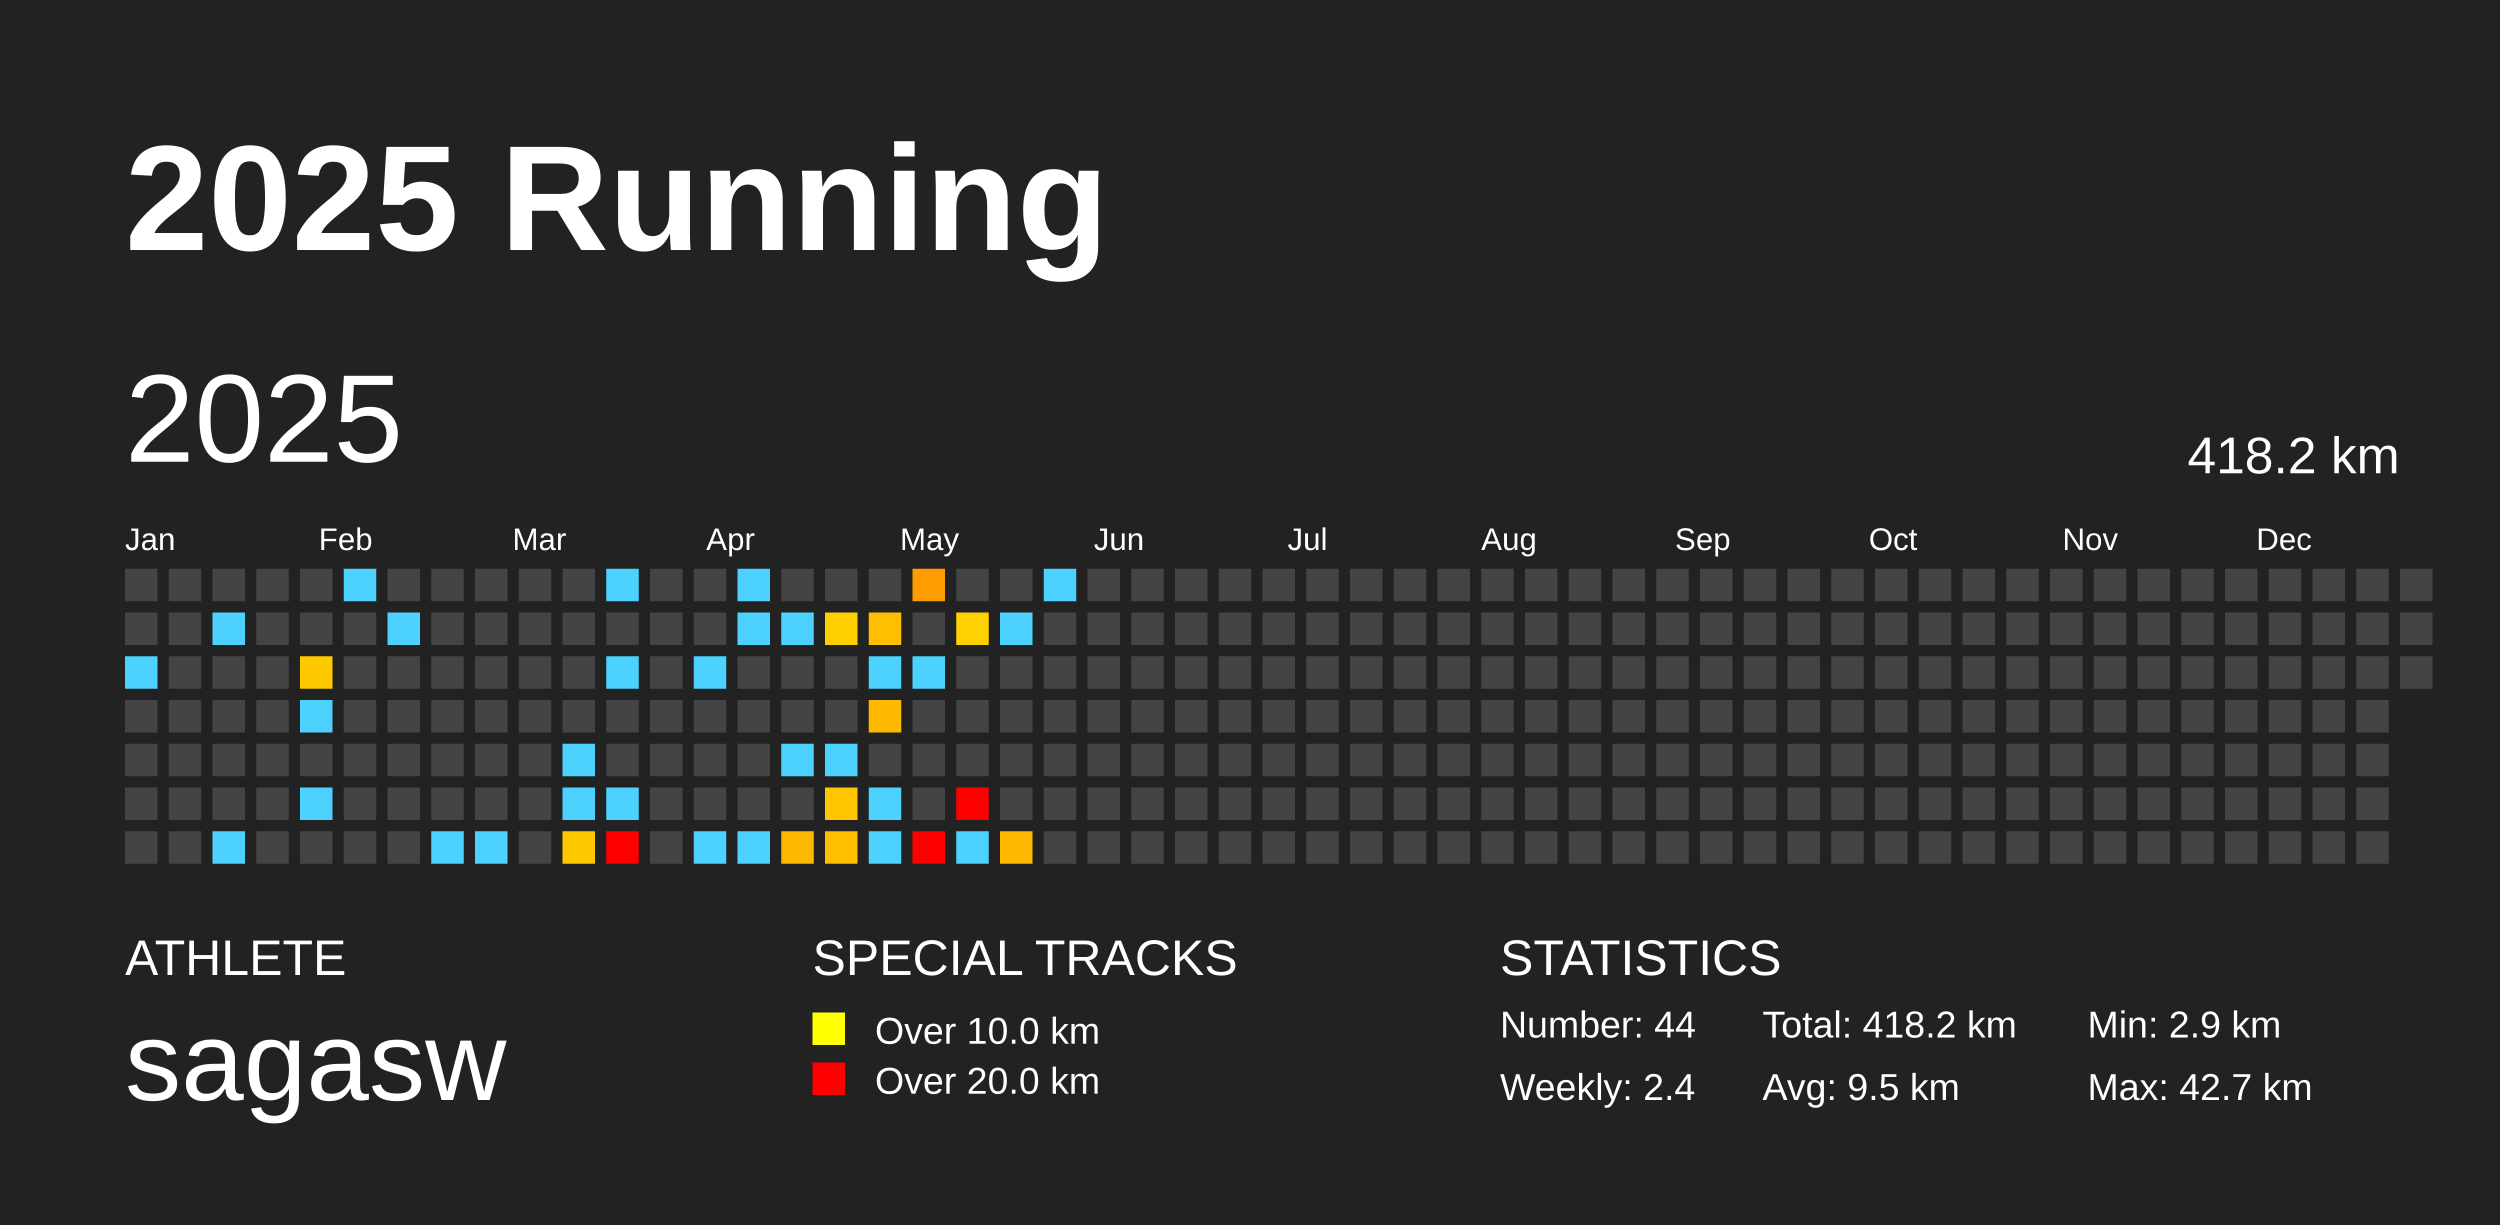
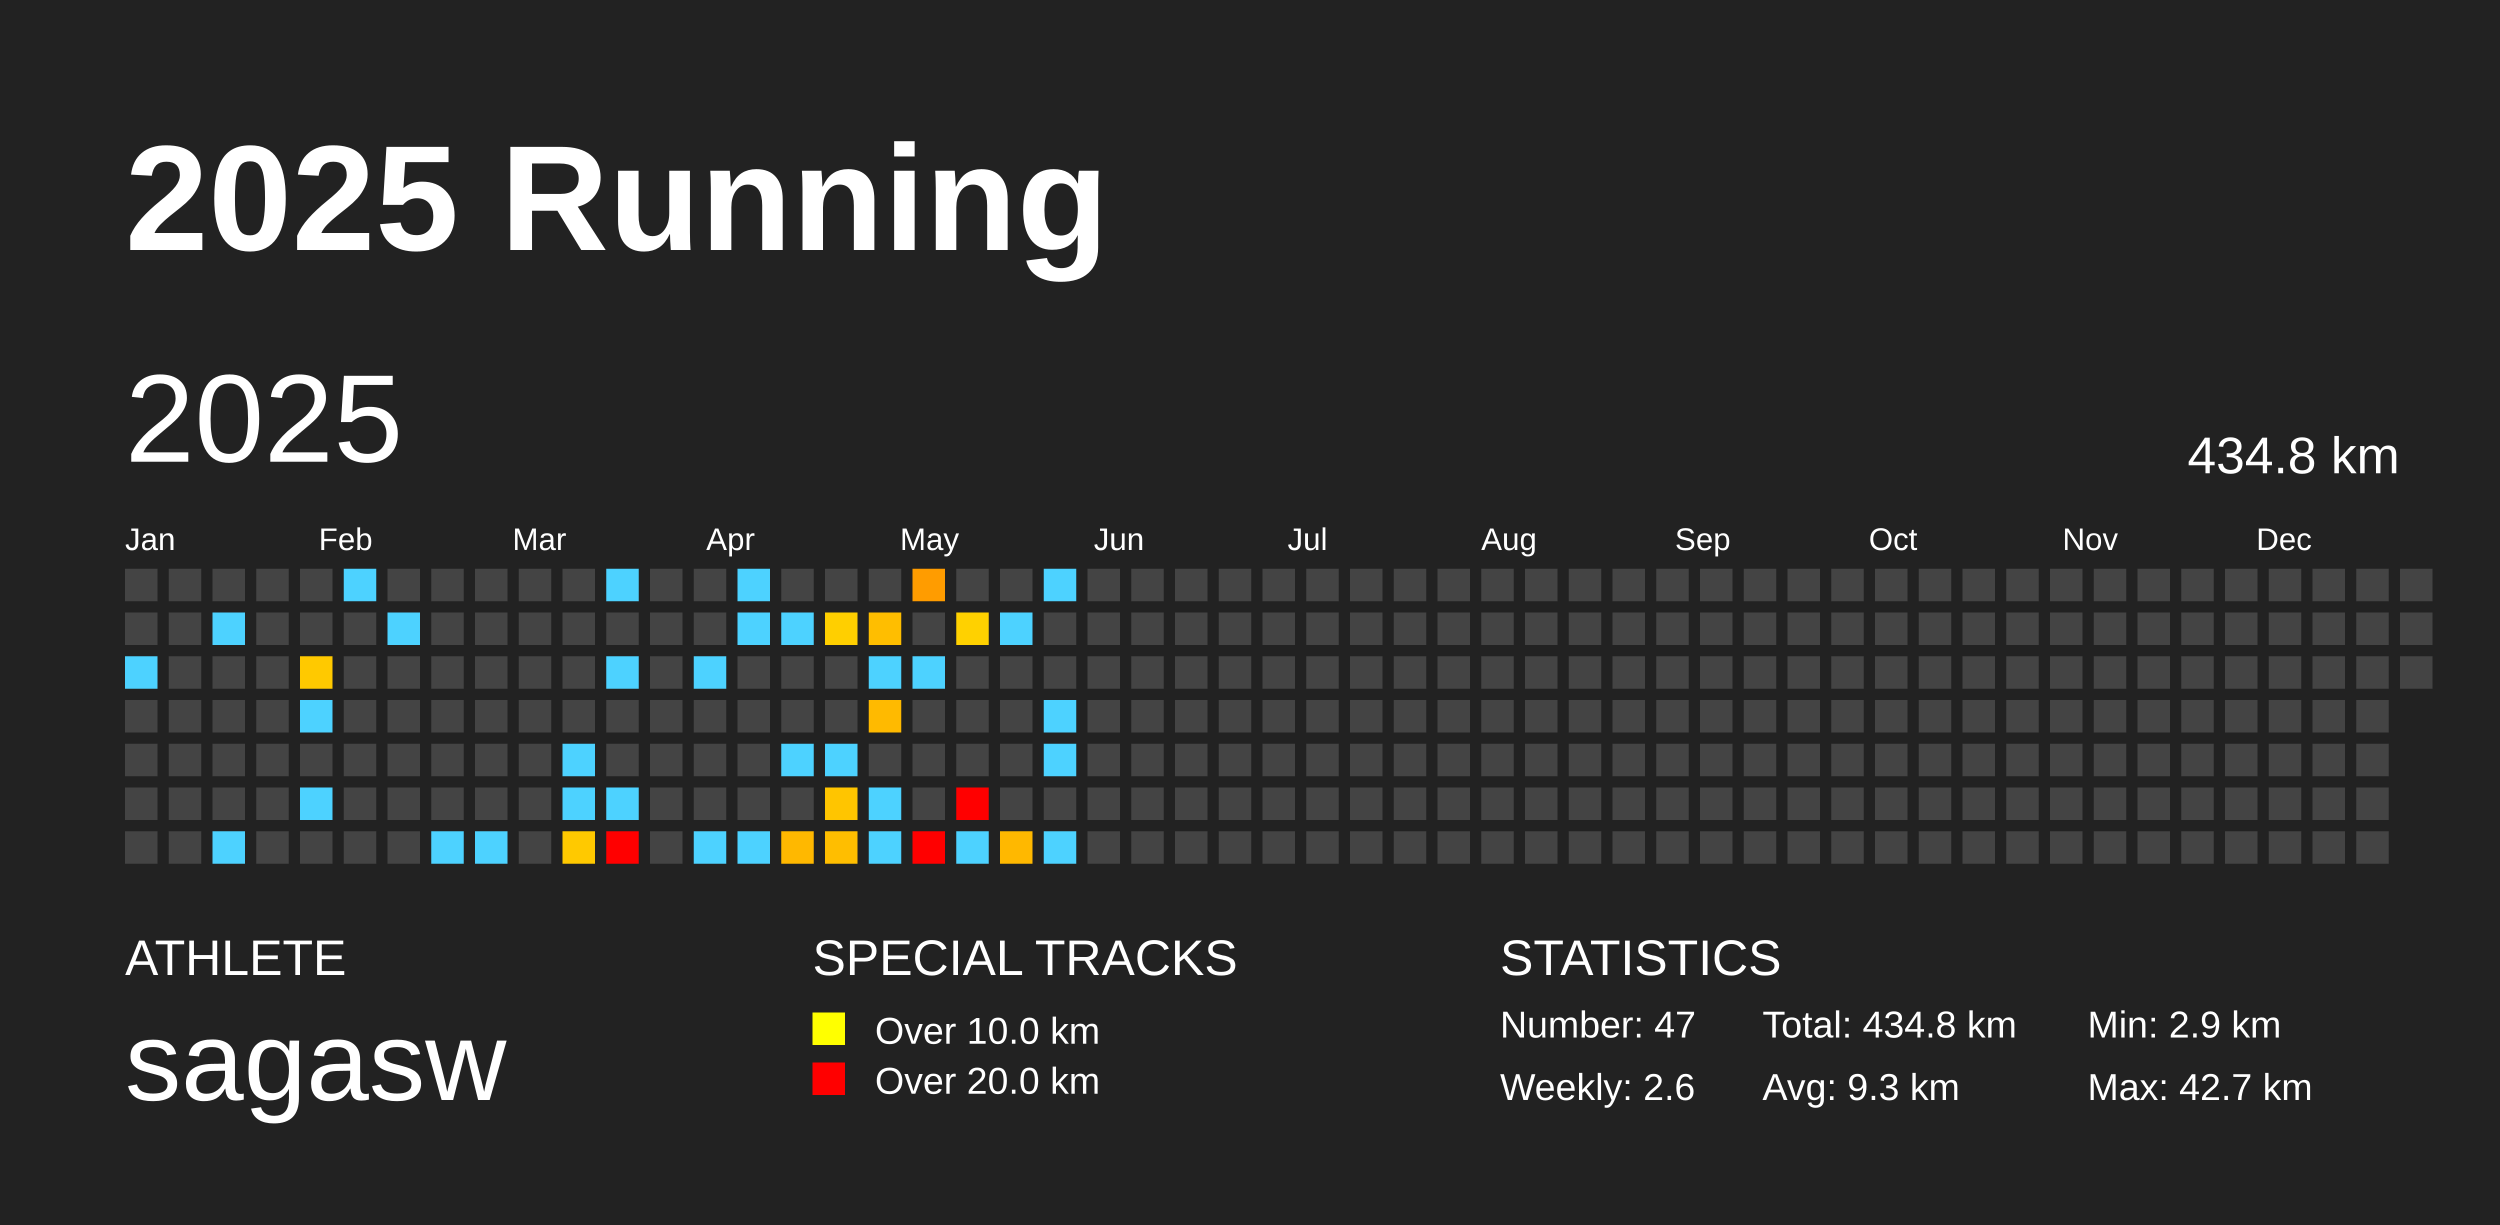
<svg xmlns="http://www.w3.org/2000/svg" baseProfile="full" height="98mm" version="1.1" viewBox="0,0,200,98" width="200mm">
  <defs />
  <rect fill="#222222" height="98" width="200" x="0" y="0" />
  <text fill="#FFFFFF" style="font-size:12px; font-family:Arial; font-weight:bold;" x="10" y="20">2025 Running</text>
  <text fill="#FFFFFF" style="font-size:4px; font-family:Arial" x="10" y="78">ATHLETE</text>
  <text fill="#FFFFFF" style="font-size:9px; font-family:Arial" x="10" y="88">sagasw</text>
  <text fill="#FFFFFF" style="font-size:4px; font-family:Arial" x="65" y="78">SPECIAL TRACKS</text>
  <rect fill="yellow" height="2.6" width="2.6" x="65" y="81" />
  <text fill="#FFFFFF" style="font-size:3px; font-family:Arial" x="70" y="83.5">Over 10.0 km</text>
  <rect fill="red" height="2.6" width="2.6" x="65" y="85" />
  <text fill="#FFFFFF" style="font-size:3px; font-family:Arial" x="70" y="87.5">Over 20.0 km</text>
  <text fill="#FFFFFF" style="font-size:4px; font-family:Arial" x="120" y="78">STATISTICS</text>
-   <text fill="#FFFFFF" style="font-size:3px; font-family:Arial" x="120" y="83">Number: 44</text>
-   <text fill="#FFFFFF" style="font-size:3px; font-family:Arial" x="120" y="88">Weekly: 2.4</text>
-   <text fill="#FFFFFF" style="font-size:3px; font-family:Arial" x="141" y="83">Total: 418.2 km</text>
-   <text fill="#FFFFFF" style="font-size:3px; font-family:Arial" x="141" y="88">Avg: 9.5 km</text>
+   <text fill="#FFFFFF" style="font-size:3px; font-family:Arial" x="120" y="83">Number: 47</text>
+   <text fill="#FFFFFF" style="font-size:3px; font-family:Arial" x="120" y="88">Weekly: 2.6</text>
+   <text fill="#FFFFFF" style="font-size:3px; font-family:Arial" x="141" y="83">Total: 434.8 km</text>
+   <text fill="#FFFFFF" style="font-size:3px; font-family:Arial" x="141" y="88">Avg: 9.3 km</text>
  <text fill="#FFFFFF" style="font-size:3px; font-family:Arial" x="167" y="83">Min: 2.9 km</text>
  <text fill="#FFFFFF" style="font-size:3px; font-family:Arial" x="167" y="88">Max: 42.7 km</text>
  <text dominant-baseline="hanging" fill="#FFFFFF" style="font-size:10.0px; font-family:Arial;" x="10" y="30">2025</text>
-   <text dominant-baseline="hanging" fill="#FFFFFF" style="font-size:4.125px; font-family:Arial;" x="175" y="35">418.2 km</text>
+   <text dominant-baseline="hanging" fill="#FFFFFF" style="font-size:4.125px; font-family:Arial;" x="175" y="35">434.8 km</text>
  <text fill="#FFFFFF" style="font-size:2.5px; font-family:Arial" x="10.0" y="44">Jan</text>
  <text fill="#FFFFFF" style="font-size:2.5px; font-family:Arial" x="25.5" y="44">Feb</text>
  <text fill="#FFFFFF" style="font-size:2.5px; font-family:Arial" x="41.0" y="44">Mar</text>
  <text fill="#FFFFFF" style="font-size:2.5px; font-family:Arial" x="56.5" y="44">Apr</text>
  <text fill="#FFFFFF" style="font-size:2.5px; font-family:Arial" x="72.0" y="44">May</text>
  <text fill="#FFFFFF" style="font-size:2.5px; font-family:Arial" x="87.5" y="44">Jun</text>
  <text fill="#FFFFFF" style="font-size:2.5px; font-family:Arial" x="103.0" y="44">Jul</text>
  <text fill="#FFFFFF" style="font-size:2.5px; font-family:Arial" x="118.5" y="44">Aug</text>
  <text fill="#FFFFFF" style="font-size:2.5px; font-family:Arial" x="134.0" y="44">Sep</text>
  <text fill="#FFFFFF" style="font-size:2.5px; font-family:Arial" x="149.5" y="44">Oct</text>
  <text fill="#FFFFFF" style="font-size:2.5px; font-family:Arial" x="165.0" y="44">Nov</text>
  <text fill="#FFFFFF" style="font-size:2.5px; font-family:Arial" x="180.5" y="44">Dec</text>
  <rect fill="#444444" height="2.6" width="2.6" x="10.0" y="45.5" />
  <rect fill="#444444" height="2.6" width="2.6" x="10.0" y="49.0" />
  <rect fill="#4dd2ff" height="2.6" width="2.6" x="10.0" y="52.5" />
  <rect fill="#444444" height="2.6" width="2.6" x="10.0" y="56.0" />
  <rect fill="#444444" height="2.6" width="2.6" x="10.0" y="59.5" />
  <rect fill="#444444" height="2.6" width="2.6" x="10.0" y="63.0" />
  <rect fill="#444444" height="2.6" width="2.6" x="10.0" y="66.5" />
  <rect fill="#444444" height="2.6" width="2.6" x="13.5" y="45.5" />
  <rect fill="#444444" height="2.6" width="2.6" x="13.5" y="49.0" />
  <rect fill="#444444" height="2.6" width="2.6" x="13.5" y="52.5" />
  <rect fill="#444444" height="2.6" width="2.6" x="13.5" y="56.0" />
  <rect fill="#444444" height="2.6" width="2.6" x="13.5" y="59.5" />
  <rect fill="#444444" height="2.6" width="2.6" x="13.5" y="63.0" />
  <rect fill="#444444" height="2.6" width="2.6" x="13.5" y="66.5" />
  <rect fill="#444444" height="2.6" width="2.6" x="17.0" y="45.5" />
  <rect fill="#4dd2ff" height="2.6" width="2.6" x="17.0" y="49.0" />
  <rect fill="#444444" height="2.6" width="2.6" x="17.0" y="52.5" />
  <rect fill="#444444" height="2.6" width="2.6" x="17.0" y="56.0" />
  <rect fill="#444444" height="2.6" width="2.6" x="17.0" y="59.5" />
  <rect fill="#444444" height="2.6" width="2.6" x="17.0" y="63.0" />
  <rect fill="#4dd2ff" height="2.6" width="2.6" x="17.0" y="66.5" />
  <rect fill="#444444" height="2.6" width="2.6" x="20.5" y="45.5" />
  <rect fill="#444444" height="2.6" width="2.6" x="20.5" y="49.0" />
  <rect fill="#444444" height="2.6" width="2.6" x="20.5" y="52.5" />
  <rect fill="#444444" height="2.6" width="2.6" x="20.5" y="56.0" />
  <rect fill="#444444" height="2.6" width="2.6" x="20.5" y="59.5" />
  <rect fill="#444444" height="2.6" width="2.6" x="20.5" y="63.0" />
  <rect fill="#444444" height="2.6" width="2.6" x="20.5" y="66.5" />
  <rect fill="#444444" height="2.6" width="2.6" x="24.0" y="45.5" />
  <rect fill="#444444" height="2.6" width="2.6" x="24.0" y="49.0" />
  <rect fill="#ffc900" height="2.6" width="2.6" x="24.0" y="52.5" />
  <rect fill="#4dd2ff" height="2.6" width="2.6" x="24.0" y="56.0" />
  <rect fill="#444444" height="2.6" width="2.6" x="24.0" y="59.5" />
  <rect fill="#4dd2ff" height="2.6" width="2.6" x="24.0" y="63.0" />
  <rect fill="#444444" height="2.6" width="2.6" x="24.0" y="66.5" />
  <rect fill="#4dd2ff" height="2.6" width="2.6" x="27.5" y="45.5" />
  <rect fill="#444444" height="2.6" width="2.6" x="27.5" y="49.0" />
  <rect fill="#444444" height="2.6" width="2.6" x="27.5" y="52.5" />
  <rect fill="#444444" height="2.6" width="2.6" x="27.5" y="56.0" />
  <rect fill="#444444" height="2.6" width="2.6" x="27.5" y="59.5" />
  <rect fill="#444444" height="2.6" width="2.6" x="27.5" y="63.0" />
  <rect fill="#444444" height="2.6" width="2.6" x="27.5" y="66.5" />
  <rect fill="#444444" height="2.6" width="2.6" x="31.0" y="45.5" />
  <rect fill="#4dd2ff" height="2.6" width="2.6" x="31.0" y="49.0" />
  <rect fill="#444444" height="2.6" width="2.6" x="31.0" y="52.5" />
  <rect fill="#444444" height="2.6" width="2.6" x="31.0" y="56.0" />
  <rect fill="#444444" height="2.6" width="2.6" x="31.0" y="59.5" />
  <rect fill="#444444" height="2.6" width="2.6" x="31.0" y="63.0" />
  <rect fill="#444444" height="2.6" width="2.6" x="31.0" y="66.5" />
  <rect fill="#444444" height="2.6" width="2.6" x="34.5" y="45.5" />
  <rect fill="#444444" height="2.6" width="2.6" x="34.5" y="49.0" />
  <rect fill="#444444" height="2.6" width="2.6" x="34.5" y="52.5" />
  <rect fill="#444444" height="2.6" width="2.6" x="34.5" y="56.0" />
  <rect fill="#444444" height="2.6" width="2.6" x="34.5" y="59.5" />
  <rect fill="#444444" height="2.6" width="2.6" x="34.5" y="63.0" />
  <rect fill="#4dd2ff" height="2.6" width="2.6" x="34.5" y="66.5" />
  <rect fill="#444444" height="2.6" width="2.6" x="38.0" y="45.5" />
  <rect fill="#444444" height="2.6" width="2.6" x="38.0" y="49.0" />
  <rect fill="#444444" height="2.6" width="2.6" x="38.0" y="52.5" />
  <rect fill="#444444" height="2.6" width="2.6" x="38.0" y="56.0" />
  <rect fill="#444444" height="2.6" width="2.6" x="38.0" y="59.5" />
  <rect fill="#444444" height="2.6" width="2.6" x="38.0" y="63.0" />
  <rect fill="#4dd2ff" height="2.6" width="2.6" x="38.0" y="66.5" />
  <rect fill="#444444" height="2.6" width="2.6" x="41.5" y="45.5" />
  <rect fill="#444444" height="2.6" width="2.6" x="41.5" y="49.0" />
  <rect fill="#444444" height="2.6" width="2.6" x="41.5" y="52.5" />
  <rect fill="#444444" height="2.6" width="2.6" x="41.5" y="56.0" />
  <rect fill="#444444" height="2.6" width="2.6" x="41.5" y="59.5" />
  <rect fill="#444444" height="2.6" width="2.6" x="41.5" y="63.0" />
  <rect fill="#444444" height="2.6" width="2.6" x="41.5" y="66.5" />
  <rect fill="#444444" height="2.6" width="2.6" x="45.0" y="45.5" />
  <rect fill="#444444" height="2.6" width="2.6" x="45.0" y="49.0" />
  <rect fill="#444444" height="2.6" width="2.6" x="45.0" y="52.5" />
  <rect fill="#444444" height="2.6" width="2.6" x="45.0" y="56.0" />
  <rect fill="#4dd2ff" height="2.6" width="2.6" x="45.0" y="59.5" />
  <rect fill="#4dd2ff" height="2.6" width="2.6" x="45.0" y="63.0" />
  <rect fill="#ffc900" height="2.6" width="2.6" x="45.0" y="66.5" />
  <rect fill="#4dd2ff" height="2.6" width="2.6" x="48.5" y="45.5" />
  <rect fill="#444444" height="2.6" width="2.6" x="48.5" y="49.0" />
  <rect fill="#4dd2ff" height="2.6" width="2.6" x="48.5" y="52.5" />
  <rect fill="#444444" height="2.6" width="2.6" x="48.5" y="56.0" />
  <rect fill="#444444" height="2.6" width="2.6" x="48.5" y="59.5" />
  <rect fill="#4dd2ff" height="2.6" width="2.6" x="48.5" y="63.0" />
  <rect fill="red" height="2.6" width="2.6" x="48.5" y="66.5" />
  <rect fill="#444444" height="2.6" width="2.6" x="52.0" y="45.5" />
  <rect fill="#444444" height="2.6" width="2.6" x="52.0" y="49.0" />
  <rect fill="#444444" height="2.6" width="2.6" x="52.0" y="52.5" />
  <rect fill="#444444" height="2.6" width="2.6" x="52.0" y="56.0" />
  <rect fill="#444444" height="2.6" width="2.6" x="52.0" y="59.5" />
  <rect fill="#444444" height="2.6" width="2.6" x="52.0" y="63.0" />
  <rect fill="#444444" height="2.6" width="2.6" x="52.0" y="66.5" />
  <rect fill="#444444" height="2.6" width="2.6" x="55.5" y="45.5" />
  <rect fill="#444444" height="2.6" width="2.6" x="55.5" y="49.0" />
  <rect fill="#4dd2ff" height="2.6" width="2.6" x="55.5" y="52.5" />
  <rect fill="#444444" height="2.6" width="2.6" x="55.5" y="56.0" />
  <rect fill="#444444" height="2.6" width="2.6" x="55.5" y="59.5" />
  <rect fill="#444444" height="2.6" width="2.6" x="55.5" y="63.0" />
  <rect fill="#4dd2ff" height="2.6" width="2.6" x="55.5" y="66.5" />
  <rect fill="#4dd2ff" height="2.6" width="2.6" x="59.0" y="45.5" />
  <rect fill="#4dd2ff" height="2.6" width="2.6" x="59.0" y="49.0" />
  <rect fill="#444444" height="2.6" width="2.6" x="59.0" y="52.5" />
  <rect fill="#444444" height="2.6" width="2.6" x="59.0" y="56.0" />
  <rect fill="#444444" height="2.6" width="2.6" x="59.0" y="59.5" />
  <rect fill="#444444" height="2.6" width="2.6" x="59.0" y="63.0" />
  <rect fill="#4dd2ff" height="2.6" width="2.6" x="59.0" y="66.5" />
  <rect fill="#444444" height="2.6" width="2.6" x="62.5" y="45.5" />
  <rect fill="#4dd2ff" height="2.6" width="2.6" x="62.5" y="49.0" />
  <rect fill="#444444" height="2.6" width="2.6" x="62.5" y="52.5" />
  <rect fill="#444444" height="2.6" width="2.6" x="62.5" y="56.0" />
  <rect fill="#4dd2ff" height="2.6" width="2.6" x="62.5" y="59.5" />
  <rect fill="#444444" height="2.6" width="2.6" x="62.5" y="63.0" />
  <rect fill="#ffb800" height="2.6" width="2.6" x="62.5" y="66.5" />
  <rect fill="#444444" height="2.6" width="2.6" x="66.0" y="45.5" />
  <rect fill="#ffcf00" height="2.6" width="2.6" x="66.0" y="49.0" />
  <rect fill="#444444" height="2.6" width="2.6" x="66.0" y="52.5" />
  <rect fill="#444444" height="2.6" width="2.6" x="66.0" y="56.0" />
  <rect fill="#4dd2ff" height="2.6" width="2.6" x="66.0" y="59.5" />
  <rect fill="#ffc500" height="2.6" width="2.6" x="66.0" y="63.0" />
  <rect fill="#ffbe00" height="2.6" width="2.6" x="66.0" y="66.5" />
  <rect fill="#444444" height="2.6" width="2.6" x="69.5" y="45.5" />
  <rect fill="#ffbe00" height="2.6" width="2.6" x="69.5" y="49.0" />
  <rect fill="#4dd2ff" height="2.6" width="2.6" x="69.5" y="52.5" />
  <rect fill="#ffba00" height="2.6" width="2.6" x="69.5" y="56.0" />
  <rect fill="#444444" height="2.6" width="2.6" x="69.5" y="59.5" />
  <rect fill="#4dd2ff" height="2.6" width="2.6" x="69.5" y="63.0" />
  <rect fill="#4dd2ff" height="2.6" width="2.6" x="69.5" y="66.5" />
  <rect fill="#ff9c00" height="2.6" width="2.6" x="73.0" y="45.5" />
  <rect fill="#444444" height="2.6" width="2.6" x="73.0" y="49.0" />
  <rect fill="#4dd2ff" height="2.6" width="2.6" x="73.0" y="52.5" />
  <rect fill="#444444" height="2.6" width="2.6" x="73.0" y="56.0" />
  <rect fill="#444444" height="2.6" width="2.6" x="73.0" y="59.5" />
  <rect fill="#444444" height="2.6" width="2.6" x="73.0" y="63.0" />
  <rect fill="red" height="2.6" width="2.6" x="73.0" y="66.5" />
  <rect fill="#444444" height="2.6" width="2.6" x="76.5" y="45.5" />
  <rect fill="#ffd100" height="2.6" width="2.6" x="76.5" y="49.0" />
  <rect fill="#444444" height="2.6" width="2.6" x="76.5" y="52.5" />
  <rect fill="#444444" height="2.6" width="2.6" x="76.5" y="56.0" />
  <rect fill="#444444" height="2.6" width="2.6" x="76.5" y="59.5" />
  <rect fill="red" height="2.6" width="2.6" x="76.5" y="63.0" />
  <rect fill="#4dd2ff" height="2.6" width="2.6" x="76.5" y="66.5" />
  <rect fill="#444444" height="2.6" width="2.6" x="80.0" y="45.5" />
  <rect fill="#4dd2ff" height="2.6" width="2.6" x="80.0" y="49.0" />
  <rect fill="#444444" height="2.6" width="2.6" x="80.0" y="52.5" />
  <rect fill="#444444" height="2.6" width="2.6" x="80.0" y="56.0" />
  <rect fill="#444444" height="2.6" width="2.6" x="80.0" y="59.5" />
  <rect fill="#444444" height="2.6" width="2.6" x="80.0" y="63.0" />
  <rect fill="#ffb800" height="2.6" width="2.6" x="80.0" y="66.5" />
  <rect fill="#4dd2ff" height="2.6" width="2.6" x="83.5" y="45.5" />
  <rect fill="#444444" height="2.6" width="2.6" x="83.5" y="49.0" />
  <rect fill="#444444" height="2.6" width="2.6" x="83.5" y="52.5" />
-   <rect fill="#444444" height="2.6" width="2.6" x="83.5" y="56.0" />
-   <rect fill="#444444" height="2.6" width="2.6" x="83.5" y="59.5" />
+   <rect fill="#4dd2ff" height="2.6" width="2.6" x="83.5" y="56.0" />
+   <rect fill="#4dd2ff" height="2.6" width="2.6" x="83.5" y="59.5" />
  <rect fill="#444444" height="2.6" width="2.6" x="83.5" y="63.0" />
-   <rect fill="#444444" height="2.6" width="2.6" x="83.5" y="66.5" />
+   <rect fill="#4dd2ff" height="2.6" width="2.6" x="83.5" y="66.5" />
  <rect fill="#444444" height="2.6" width="2.6" x="87.0" y="45.5" />
  <rect fill="#444444" height="2.6" width="2.6" x="87.0" y="49.0" />
  <rect fill="#444444" height="2.6" width="2.6" x="87.0" y="52.5" />
  <rect fill="#444444" height="2.6" width="2.6" x="87.0" y="56.0" />
  <rect fill="#444444" height="2.6" width="2.6" x="87.0" y="59.5" />
  <rect fill="#444444" height="2.6" width="2.6" x="87.0" y="63.0" />
  <rect fill="#444444" height="2.6" width="2.6" x="87.0" y="66.5" />
  <rect fill="#444444" height="2.6" width="2.6" x="90.5" y="45.5" />
  <rect fill="#444444" height="2.6" width="2.6" x="90.5" y="49.0" />
  <rect fill="#444444" height="2.6" width="2.6" x="90.5" y="52.5" />
  <rect fill="#444444" height="2.6" width="2.6" x="90.5" y="56.0" />
  <rect fill="#444444" height="2.6" width="2.6" x="90.5" y="59.5" />
  <rect fill="#444444" height="2.6" width="2.6" x="90.5" y="63.0" />
  <rect fill="#444444" height="2.6" width="2.6" x="90.5" y="66.5" />
  <rect fill="#444444" height="2.6" width="2.6" x="94.0" y="45.5" />
  <rect fill="#444444" height="2.6" width="2.6" x="94.0" y="49.0" />
  <rect fill="#444444" height="2.6" width="2.6" x="94.0" y="52.5" />
  <rect fill="#444444" height="2.6" width="2.6" x="94.0" y="56.0" />
  <rect fill="#444444" height="2.6" width="2.6" x="94.0" y="59.5" />
  <rect fill="#444444" height="2.6" width="2.6" x="94.0" y="63.0" />
  <rect fill="#444444" height="2.6" width="2.6" x="94.0" y="66.5" />
  <rect fill="#444444" height="2.6" width="2.6" x="97.5" y="45.5" />
  <rect fill="#444444" height="2.6" width="2.6" x="97.5" y="49.0" />
  <rect fill="#444444" height="2.6" width="2.6" x="97.5" y="52.5" />
  <rect fill="#444444" height="2.6" width="2.6" x="97.5" y="56.0" />
  <rect fill="#444444" height="2.6" width="2.6" x="97.5" y="59.5" />
  <rect fill="#444444" height="2.6" width="2.6" x="97.5" y="63.0" />
  <rect fill="#444444" height="2.6" width="2.6" x="97.5" y="66.5" />
  <rect fill="#444444" height="2.6" width="2.6" x="101.0" y="45.5" />
  <rect fill="#444444" height="2.6" width="2.6" x="101.0" y="49.0" />
  <rect fill="#444444" height="2.6" width="2.6" x="101.0" y="52.5" />
  <rect fill="#444444" height="2.6" width="2.6" x="101.0" y="56.0" />
  <rect fill="#444444" height="2.6" width="2.6" x="101.0" y="59.5" />
  <rect fill="#444444" height="2.6" width="2.6" x="101.0" y="63.0" />
  <rect fill="#444444" height="2.6" width="2.6" x="101.0" y="66.5" />
  <rect fill="#444444" height="2.6" width="2.6" x="104.5" y="45.5" />
  <rect fill="#444444" height="2.6" width="2.6" x="104.5" y="49.0" />
  <rect fill="#444444" height="2.6" width="2.6" x="104.5" y="52.5" />
  <rect fill="#444444" height="2.6" width="2.6" x="104.5" y="56.0" />
  <rect fill="#444444" height="2.6" width="2.6" x="104.5" y="59.5" />
  <rect fill="#444444" height="2.6" width="2.6" x="104.5" y="63.0" />
  <rect fill="#444444" height="2.6" width="2.6" x="104.5" y="66.5" />
  <rect fill="#444444" height="2.6" width="2.6" x="108.0" y="45.5" />
  <rect fill="#444444" height="2.6" width="2.6" x="108.0" y="49.0" />
  <rect fill="#444444" height="2.6" width="2.6" x="108.0" y="52.5" />
  <rect fill="#444444" height="2.6" width="2.6" x="108.0" y="56.0" />
  <rect fill="#444444" height="2.6" width="2.6" x="108.0" y="59.5" />
  <rect fill="#444444" height="2.6" width="2.6" x="108.0" y="63.0" />
  <rect fill="#444444" height="2.6" width="2.6" x="108.0" y="66.5" />
  <rect fill="#444444" height="2.6" width="2.6" x="111.5" y="45.5" />
  <rect fill="#444444" height="2.6" width="2.6" x="111.5" y="49.0" />
  <rect fill="#444444" height="2.6" width="2.6" x="111.5" y="52.5" />
  <rect fill="#444444" height="2.6" width="2.6" x="111.5" y="56.0" />
  <rect fill="#444444" height="2.6" width="2.6" x="111.5" y="59.5" />
  <rect fill="#444444" height="2.6" width="2.6" x="111.5" y="63.0" />
  <rect fill="#444444" height="2.6" width="2.6" x="111.5" y="66.5" />
  <rect fill="#444444" height="2.6" width="2.6" x="115.0" y="45.5" />
  <rect fill="#444444" height="2.6" width="2.6" x="115.0" y="49.0" />
  <rect fill="#444444" height="2.6" width="2.6" x="115.0" y="52.5" />
  <rect fill="#444444" height="2.6" width="2.6" x="115.0" y="56.0" />
  <rect fill="#444444" height="2.6" width="2.6" x="115.0" y="59.5" />
  <rect fill="#444444" height="2.6" width="2.6" x="115.0" y="63.0" />
  <rect fill="#444444" height="2.6" width="2.6" x="115.0" y="66.5" />
  <rect fill="#444444" height="2.6" width="2.6" x="118.5" y="45.5" />
  <rect fill="#444444" height="2.6" width="2.6" x="118.5" y="49.0" />
  <rect fill="#444444" height="2.6" width="2.6" x="118.5" y="52.5" />
  <rect fill="#444444" height="2.6" width="2.6" x="118.5" y="56.0" />
  <rect fill="#444444" height="2.6" width="2.6" x="118.5" y="59.5" />
  <rect fill="#444444" height="2.6" width="2.6" x="118.5" y="63.0" />
  <rect fill="#444444" height="2.6" width="2.6" x="118.5" y="66.5" />
  <rect fill="#444444" height="2.6" width="2.6" x="122.0" y="45.5" />
  <rect fill="#444444" height="2.6" width="2.6" x="122.0" y="49.0" />
  <rect fill="#444444" height="2.6" width="2.6" x="122.0" y="52.5" />
  <rect fill="#444444" height="2.6" width="2.6" x="122.0" y="56.0" />
  <rect fill="#444444" height="2.6" width="2.6" x="122.0" y="59.5" />
  <rect fill="#444444" height="2.6" width="2.6" x="122.0" y="63.0" />
  <rect fill="#444444" height="2.6" width="2.6" x="122.0" y="66.5" />
  <rect fill="#444444" height="2.6" width="2.6" x="125.5" y="45.5" />
  <rect fill="#444444" height="2.6" width="2.6" x="125.5" y="49.0" />
  <rect fill="#444444" height="2.6" width="2.6" x="125.5" y="52.5" />
  <rect fill="#444444" height="2.6" width="2.6" x="125.5" y="56.0" />
  <rect fill="#444444" height="2.6" width="2.6" x="125.5" y="59.5" />
  <rect fill="#444444" height="2.6" width="2.6" x="125.5" y="63.0" />
  <rect fill="#444444" height="2.6" width="2.6" x="125.5" y="66.5" />
  <rect fill="#444444" height="2.6" width="2.6" x="129.0" y="45.5" />
  <rect fill="#444444" height="2.6" width="2.6" x="129.0" y="49.0" />
  <rect fill="#444444" height="2.6" width="2.6" x="129.0" y="52.5" />
  <rect fill="#444444" height="2.6" width="2.6" x="129.0" y="56.0" />
  <rect fill="#444444" height="2.6" width="2.6" x="129.0" y="59.5" />
  <rect fill="#444444" height="2.6" width="2.6" x="129.0" y="63.0" />
  <rect fill="#444444" height="2.6" width="2.6" x="129.0" y="66.5" />
  <rect fill="#444444" height="2.6" width="2.6" x="132.5" y="45.5" />
  <rect fill="#444444" height="2.6" width="2.6" x="132.5" y="49.0" />
  <rect fill="#444444" height="2.6" width="2.6" x="132.5" y="52.5" />
  <rect fill="#444444" height="2.6" width="2.6" x="132.5" y="56.0" />
  <rect fill="#444444" height="2.6" width="2.6" x="132.5" y="59.5" />
  <rect fill="#444444" height="2.6" width="2.6" x="132.5" y="63.0" />
  <rect fill="#444444" height="2.6" width="2.6" x="132.5" y="66.5" />
  <rect fill="#444444" height="2.6" width="2.6" x="136.0" y="45.5" />
  <rect fill="#444444" height="2.6" width="2.6" x="136.0" y="49.0" />
  <rect fill="#444444" height="2.6" width="2.6" x="136.0" y="52.5" />
  <rect fill="#444444" height="2.6" width="2.6" x="136.0" y="56.0" />
  <rect fill="#444444" height="2.6" width="2.6" x="136.0" y="59.5" />
  <rect fill="#444444" height="2.6" width="2.6" x="136.0" y="63.0" />
  <rect fill="#444444" height="2.6" width="2.6" x="136.0" y="66.5" />
  <rect fill="#444444" height="2.6" width="2.6" x="139.5" y="45.5" />
  <rect fill="#444444" height="2.6" width="2.6" x="139.5" y="49.0" />
  <rect fill="#444444" height="2.6" width="2.6" x="139.5" y="52.5" />
  <rect fill="#444444" height="2.6" width="2.6" x="139.5" y="56.0" />
  <rect fill="#444444" height="2.6" width="2.6" x="139.5" y="59.5" />
  <rect fill="#444444" height="2.6" width="2.6" x="139.5" y="63.0" />
  <rect fill="#444444" height="2.6" width="2.6" x="139.5" y="66.5" />
  <rect fill="#444444" height="2.6" width="2.6" x="143.0" y="45.5" />
  <rect fill="#444444" height="2.6" width="2.6" x="143.0" y="49.0" />
  <rect fill="#444444" height="2.6" width="2.6" x="143.0" y="52.5" />
  <rect fill="#444444" height="2.6" width="2.6" x="143.0" y="56.0" />
  <rect fill="#444444" height="2.6" width="2.6" x="143.0" y="59.5" />
  <rect fill="#444444" height="2.6" width="2.6" x="143.0" y="63.0" />
  <rect fill="#444444" height="2.6" width="2.6" x="143.0" y="66.5" />
  <rect fill="#444444" height="2.6" width="2.6" x="146.5" y="45.5" />
  <rect fill="#444444" height="2.6" width="2.6" x="146.5" y="49.0" />
  <rect fill="#444444" height="2.6" width="2.6" x="146.5" y="52.5" />
  <rect fill="#444444" height="2.6" width="2.6" x="146.5" y="56.0" />
  <rect fill="#444444" height="2.6" width="2.6" x="146.5" y="59.5" />
  <rect fill="#444444" height="2.6" width="2.6" x="146.5" y="63.0" />
  <rect fill="#444444" height="2.6" width="2.6" x="146.5" y="66.5" />
  <rect fill="#444444" height="2.6" width="2.6" x="150.0" y="45.5" />
  <rect fill="#444444" height="2.6" width="2.6" x="150.0" y="49.0" />
  <rect fill="#444444" height="2.6" width="2.6" x="150.0" y="52.5" />
  <rect fill="#444444" height="2.6" width="2.6" x="150.0" y="56.0" />
  <rect fill="#444444" height="2.6" width="2.6" x="150.0" y="59.5" />
  <rect fill="#444444" height="2.6" width="2.6" x="150.0" y="63.0" />
  <rect fill="#444444" height="2.6" width="2.6" x="150.0" y="66.5" />
  <rect fill="#444444" height="2.6" width="2.6" x="153.5" y="45.5" />
  <rect fill="#444444" height="2.6" width="2.6" x="153.5" y="49.0" />
  <rect fill="#444444" height="2.6" width="2.6" x="153.5" y="52.5" />
  <rect fill="#444444" height="2.6" width="2.6" x="153.5" y="56.0" />
  <rect fill="#444444" height="2.6" width="2.6" x="153.5" y="59.5" />
  <rect fill="#444444" height="2.6" width="2.6" x="153.5" y="63.0" />
  <rect fill="#444444" height="2.6" width="2.6" x="153.5" y="66.5" />
  <rect fill="#444444" height="2.6" width="2.6" x="157.0" y="45.5" />
  <rect fill="#444444" height="2.6" width="2.6" x="157.0" y="49.0" />
  <rect fill="#444444" height="2.6" width="2.6" x="157.0" y="52.5" />
  <rect fill="#444444" height="2.6" width="2.6" x="157.0" y="56.0" />
  <rect fill="#444444" height="2.6" width="2.6" x="157.0" y="59.5" />
  <rect fill="#444444" height="2.6" width="2.6" x="157.0" y="63.0" />
  <rect fill="#444444" height="2.6" width="2.6" x="157.0" y="66.5" />
  <rect fill="#444444" height="2.6" width="2.6" x="160.5" y="45.5" />
  <rect fill="#444444" height="2.6" width="2.6" x="160.5" y="49.0" />
  <rect fill="#444444" height="2.6" width="2.6" x="160.5" y="52.5" />
  <rect fill="#444444" height="2.6" width="2.6" x="160.5" y="56.0" />
  <rect fill="#444444" height="2.6" width="2.6" x="160.5" y="59.5" />
  <rect fill="#444444" height="2.6" width="2.6" x="160.5" y="63.0" />
  <rect fill="#444444" height="2.6" width="2.6" x="160.5" y="66.5" />
  <rect fill="#444444" height="2.6" width="2.6" x="164.0" y="45.5" />
  <rect fill="#444444" height="2.6" width="2.6" x="164.0" y="49.0" />
  <rect fill="#444444" height="2.6" width="2.6" x="164.0" y="52.5" />
  <rect fill="#444444" height="2.6" width="2.6" x="164.0" y="56.0" />
  <rect fill="#444444" height="2.6" width="2.6" x="164.0" y="59.5" />
  <rect fill="#444444" height="2.6" width="2.6" x="164.0" y="63.0" />
  <rect fill="#444444" height="2.6" width="2.6" x="164.0" y="66.5" />
  <rect fill="#444444" height="2.6" width="2.6" x="167.5" y="45.5" />
  <rect fill="#444444" height="2.6" width="2.6" x="167.5" y="49.0" />
  <rect fill="#444444" height="2.6" width="2.6" x="167.5" y="52.5" />
  <rect fill="#444444" height="2.6" width="2.6" x="167.5" y="56.0" />
  <rect fill="#444444" height="2.6" width="2.6" x="167.5" y="59.5" />
  <rect fill="#444444" height="2.6" width="2.6" x="167.5" y="63.0" />
  <rect fill="#444444" height="2.6" width="2.6" x="167.5" y="66.5" />
  <rect fill="#444444" height="2.6" width="2.6" x="171.0" y="45.5" />
  <rect fill="#444444" height="2.6" width="2.6" x="171.0" y="49.0" />
  <rect fill="#444444" height="2.6" width="2.6" x="171.0" y="52.5" />
  <rect fill="#444444" height="2.6" width="2.6" x="171.0" y="56.0" />
  <rect fill="#444444" height="2.6" width="2.6" x="171.0" y="59.5" />
  <rect fill="#444444" height="2.6" width="2.6" x="171.0" y="63.0" />
  <rect fill="#444444" height="2.6" width="2.6" x="171.0" y="66.5" />
  <rect fill="#444444" height="2.6" width="2.6" x="174.5" y="45.5" />
  <rect fill="#444444" height="2.6" width="2.6" x="174.5" y="49.0" />
  <rect fill="#444444" height="2.6" width="2.6" x="174.5" y="52.5" />
  <rect fill="#444444" height="2.6" width="2.6" x="174.5" y="56.0" />
  <rect fill="#444444" height="2.6" width="2.6" x="174.5" y="59.5" />
  <rect fill="#444444" height="2.6" width="2.6" x="174.5" y="63.0" />
  <rect fill="#444444" height="2.6" width="2.6" x="174.5" y="66.5" />
  <rect fill="#444444" height="2.6" width="2.6" x="178.0" y="45.5" />
  <rect fill="#444444" height="2.6" width="2.6" x="178.0" y="49.0" />
  <rect fill="#444444" height="2.6" width="2.6" x="178.0" y="52.5" />
  <rect fill="#444444" height="2.6" width="2.6" x="178.0" y="56.0" />
  <rect fill="#444444" height="2.6" width="2.6" x="178.0" y="59.5" />
  <rect fill="#444444" height="2.6" width="2.6" x="178.0" y="63.0" />
  <rect fill="#444444" height="2.6" width="2.6" x="178.0" y="66.5" />
  <rect fill="#444444" height="2.6" width="2.6" x="181.5" y="45.5" />
  <rect fill="#444444" height="2.6" width="2.6" x="181.5" y="49.0" />
  <rect fill="#444444" height="2.6" width="2.6" x="181.5" y="52.5" />
  <rect fill="#444444" height="2.6" width="2.6" x="181.5" y="56.0" />
  <rect fill="#444444" height="2.6" width="2.6" x="181.5" y="59.5" />
  <rect fill="#444444" height="2.6" width="2.6" x="181.5" y="63.0" />
  <rect fill="#444444" height="2.6" width="2.6" x="181.5" y="66.5" />
  <rect fill="#444444" height="2.6" width="2.6" x="185.0" y="45.5" />
  <rect fill="#444444" height="2.6" width="2.6" x="185.0" y="49.0" />
  <rect fill="#444444" height="2.6" width="2.6" x="185.0" y="52.5" />
  <rect fill="#444444" height="2.6" width="2.6" x="185.0" y="56.0" />
  <rect fill="#444444" height="2.6" width="2.6" x="185.0" y="59.5" />
  <rect fill="#444444" height="2.6" width="2.6" x="185.0" y="63.0" />
  <rect fill="#444444" height="2.6" width="2.6" x="185.0" y="66.5" />
  <rect fill="#444444" height="2.6" width="2.6" x="188.5" y="45.5" />
  <rect fill="#444444" height="2.6" width="2.6" x="188.5" y="49.0" />
  <rect fill="#444444" height="2.6" width="2.6" x="188.5" y="52.5" />
  <rect fill="#444444" height="2.6" width="2.6" x="188.5" y="56.0" />
  <rect fill="#444444" height="2.6" width="2.6" x="188.5" y="59.5" />
  <rect fill="#444444" height="2.6" width="2.6" x="188.5" y="63.0" />
  <rect fill="#444444" height="2.6" width="2.6" x="188.5" y="66.5" />
  <rect fill="#444444" height="2.6" width="2.6" x="192.0" y="45.5" />
  <rect fill="#444444" height="2.6" width="2.6" x="192.0" y="49.0" />
  <rect fill="#444444" height="2.6" width="2.6" x="192.0" y="52.5" />
</svg>
